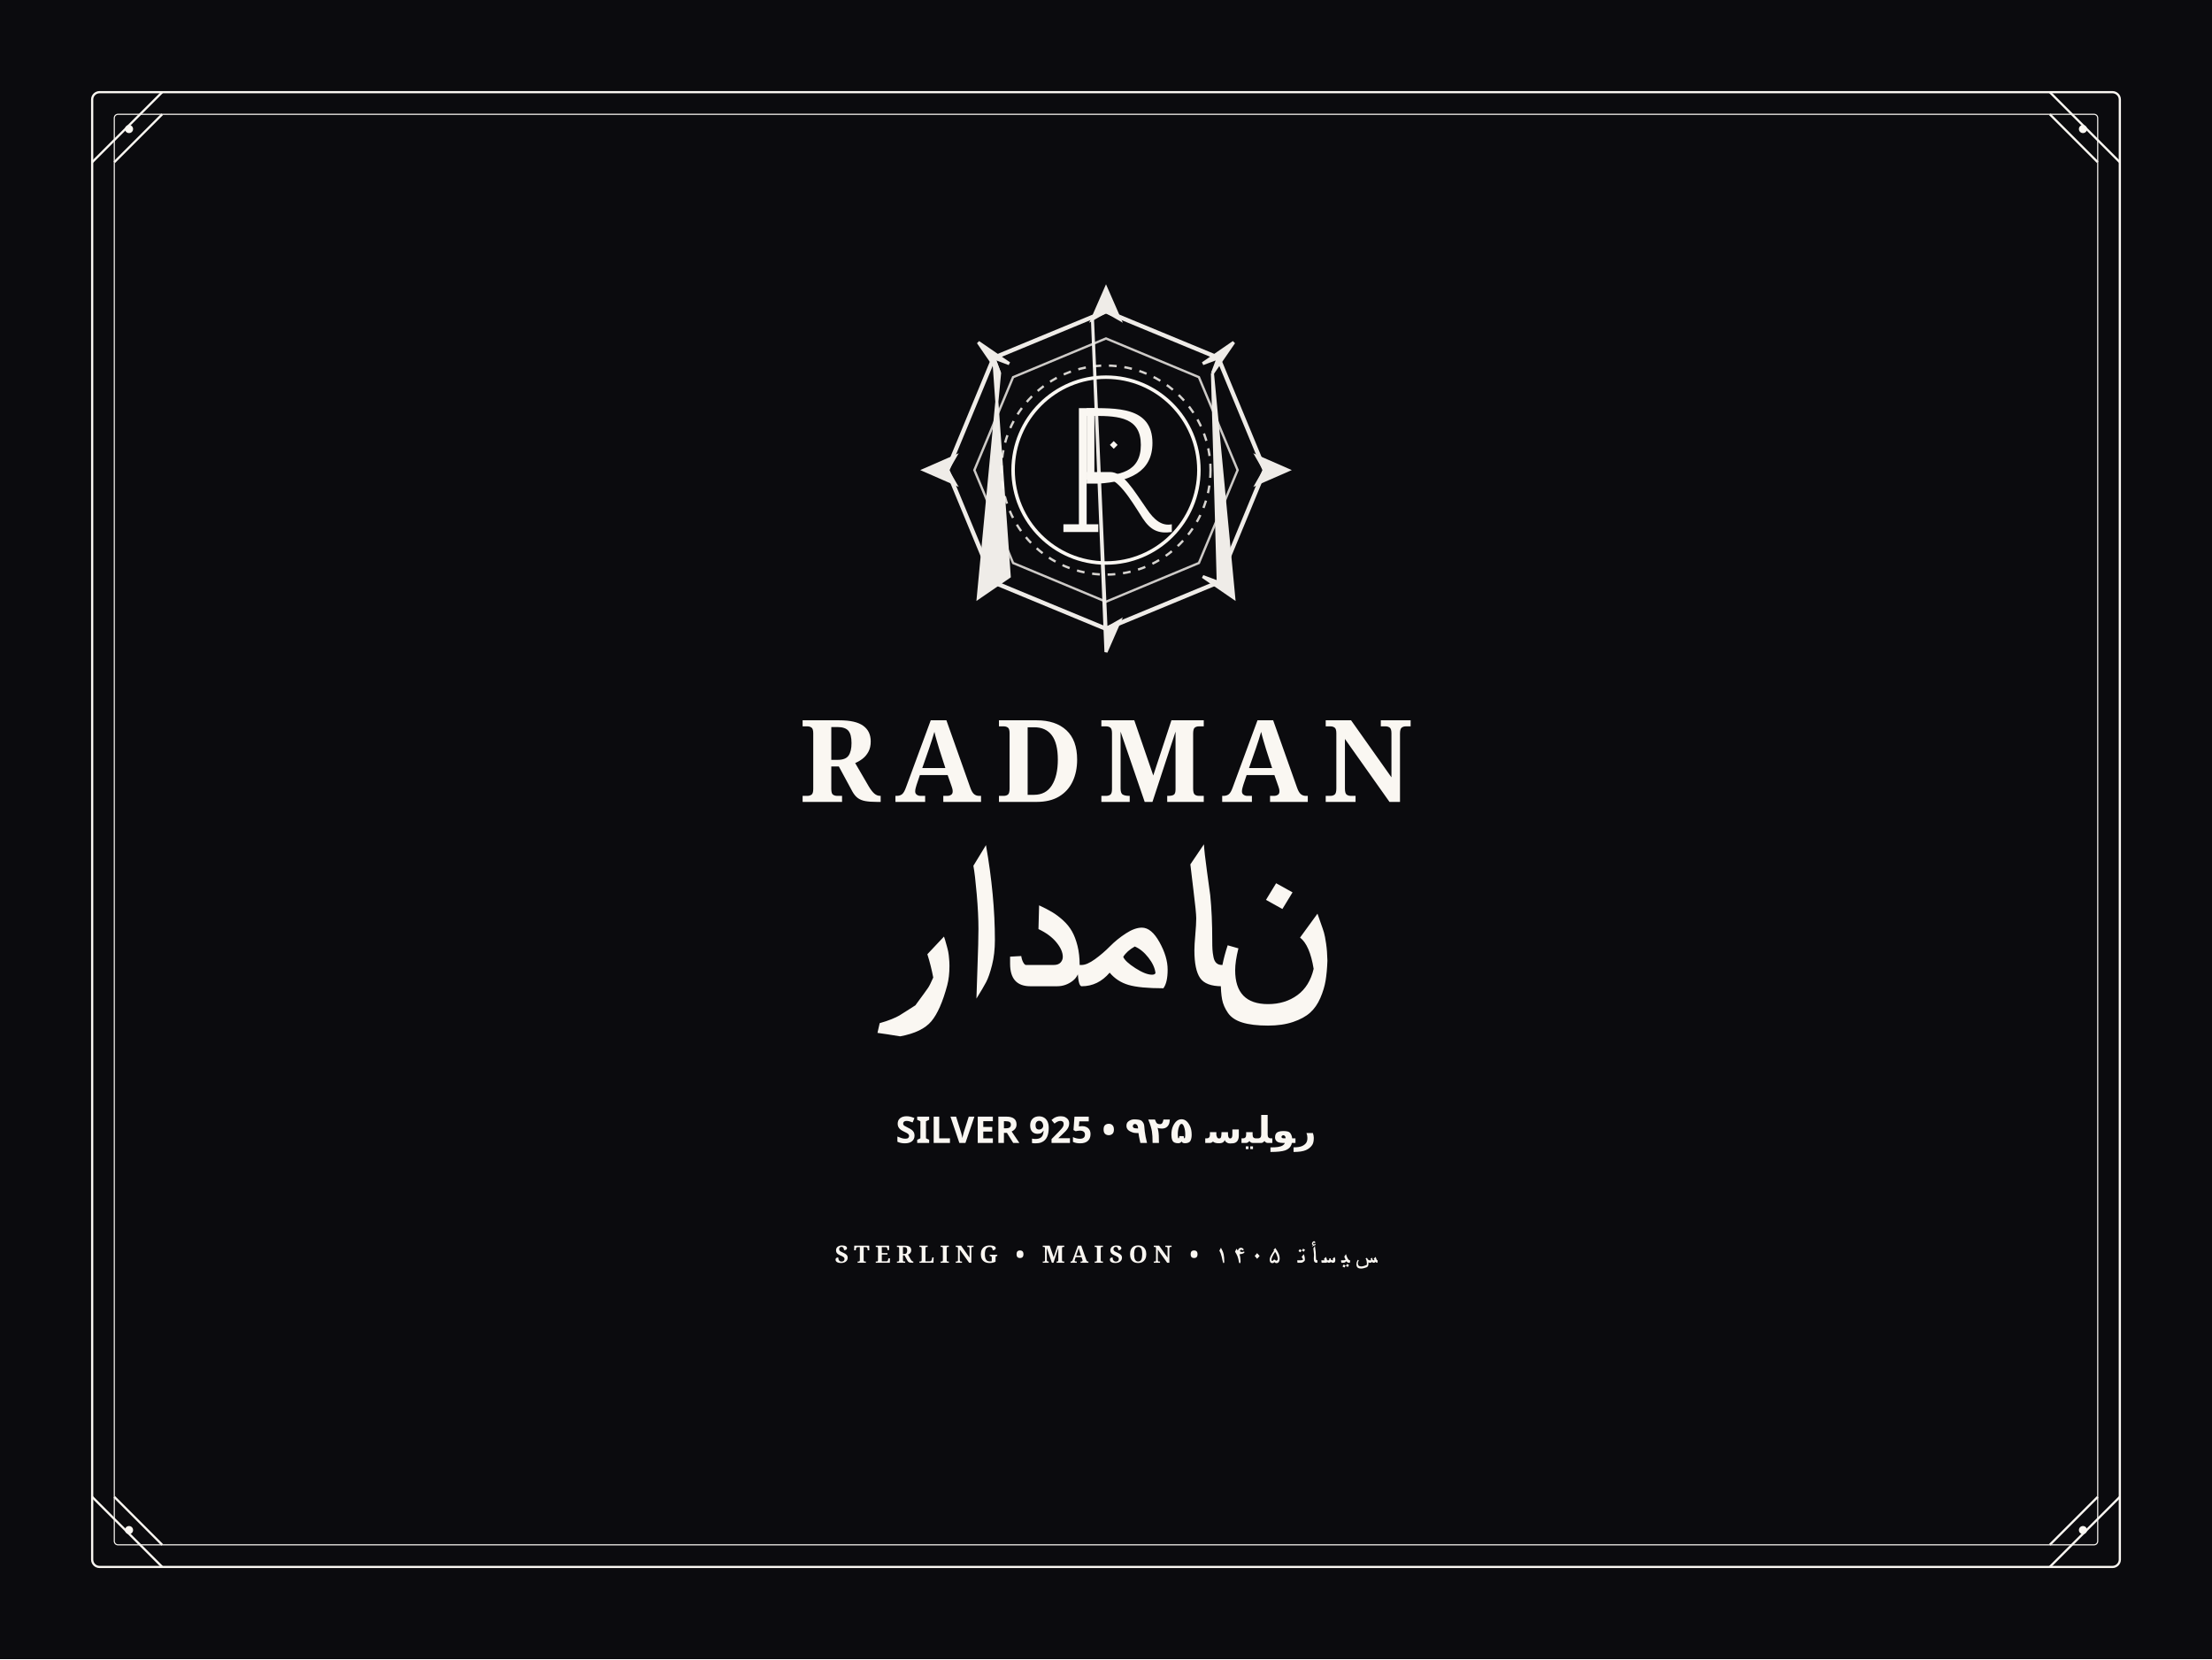
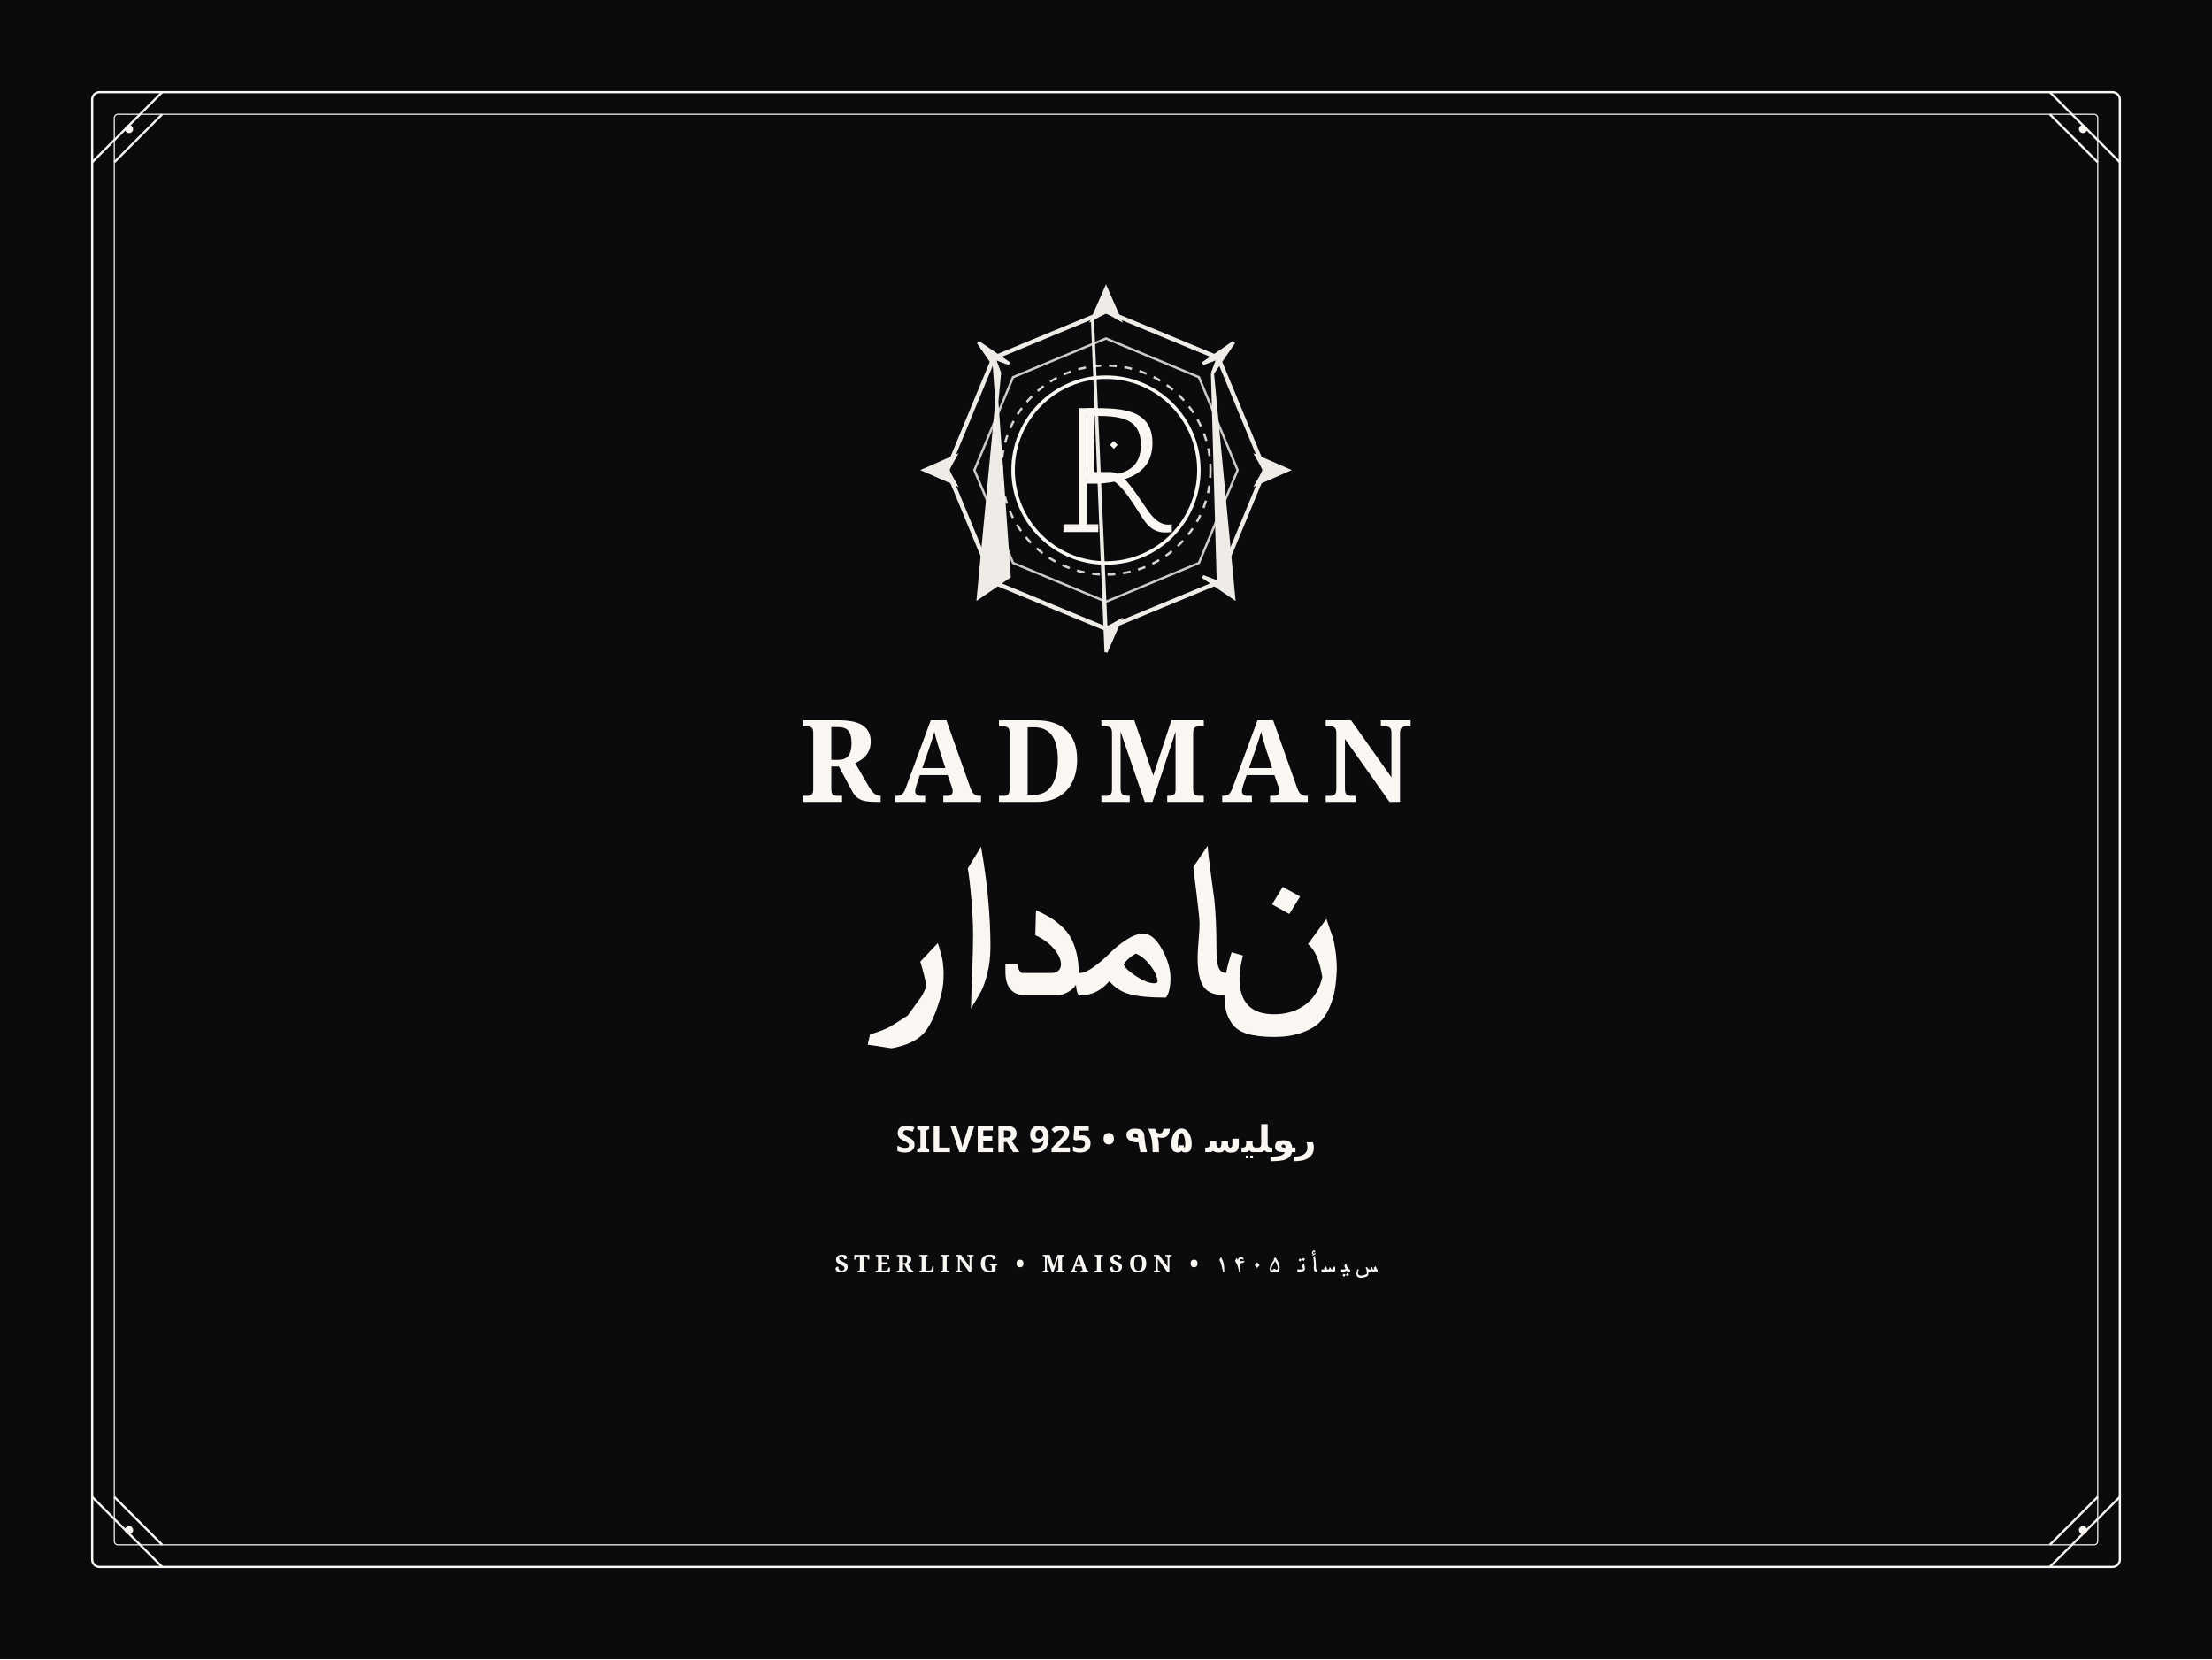
<svg xmlns="http://www.w3.org/2000/svg" viewBox="0 0 1200 900" width="100%" height="100%">
  <rect width="1200" height="900" fill="#0B0B0E" />
  <rect x="50" y="50" width="1100" height="800" rx="4" fill="none" stroke="#FAF7F2" stroke-width="1.2" />
  <rect x="62" y="62" width="1076" height="776" rx="2" fill="none" stroke="#FAF7F2" stroke-width="0.6" />
  <g stroke="#FAF7F2" stroke-width="1.2" fill="none">
    <path d="M 50 88 L 88 50 M 62 88 L 88 62" />
    <circle cx="70" cy="70" r="2.2" fill="#FAF7F2" stroke="none" />
    <path d="M 1150 88 L 1112 50 M 1138 88 L 1112 62" />
    <circle cx="1130" cy="70" r="2.2" fill="#FAF7F2" stroke="none" />
    <path d="M 50 812 L 88 850 M 62 812 L 88 838" />
    <circle cx="70" cy="830" r="2.2" fill="#FAF7F2" stroke="none" />
    <path d="M 1150 812 L 1112 850 M 1138 812 L 1112 838" />
    <circle cx="1130" cy="830" r="2.2" fill="#FAF7F2" stroke="none" />
  </g>
  <g transform="translate(0, -10)">
    <g transform="translate(600, 265) scale(1.05)">
      <g stroke="#FAF7F2" stroke-width="1.6" fill="none" opacity="0.95">
        <polygon points="0,-82 58,-58 82,0 58,58 0,82 -58,58 -82,0 -58,-58" stroke-width="2.2" />
        <polygon points="0,-68 48,-48 68,0 48,48 0,68 -48,48 -68,0 -48,-48" stroke-width="1.2" opacity="0.85" />
        <path d="M 0,-94 L 7,-78 L 0,-82 L -7,-78 Z" fill="#FAF7F2" />
        <path d="M 0,94 L 7,78 L 0,82 L -7,-78 Z" fill="#FAF7F2" />
        <path d="M -94,0 L -78,7 L -82,0 L -78,-7 Z" fill="#FAF7F2" />
        <path d="M 94,0 L 78,7 L 82,0 L 78,-7 Z" fill="#FAF7F2" />
        <path d="M 66,-66 L 50,-55 L 58,-58 L 55,-50 Z" fill="#FAF7F2" />
        <path d="M -66,-66 L -50,-55 L -58,-58 L -55,-50 Z" fill="#FAF7F2" />
        <path d="M 66,66 L 50,55 L 58,58 L 55,-50 Z" fill="#FAF7F2" />
        <path d="M -66,66 L -50,55 L -58,-58 L -55,-50 Z" fill="#FAF7F2" />
      </g>
      <circle cx="0" cy="0" r="54" fill="none" stroke="#FAF7F2" stroke-width="1.2" stroke-dasharray="4 4" opacity="0.85" />
      <circle cx="0" cy="0" r="48" fill="none" stroke="#FAF7F2" stroke-width="1.8" />
      <g fill="#FAF7F2" stroke="none">
        <path d="M -22,-32 L -14,-32 L -14,28 L -22,28 L -22,32 L -4,32 L -4,28 L -10,28 L -10,-28 L -4,-28 L -4,-32 L -22,-32 Z" />
        <path d="M -10,-32 C 5,-32 24,-33 24,-14 C 24,1 12,6 -4,7 L -10,7 L -10,-32 Z M -6,-28 L -6,3 C 7,3 18,1 18,-13 C 18,-27 7,-28 -6,-28 Z" />
        <path d="M -1,4 C 6,4 12,14 19,25 C 23,31 27,33 34,32 L 34,28 C 29,29 25,26 21,20 C 14,10 9,1 2,1 L -10,1 L -10,5 L -1,4 Z" />
        <polygon points="4,-15 6,-13 4,-11 2,-13" fill="#FAF7F2" />
      </g>
    </g>
    <text x="600" y="445" font-family="Cinzel, Didot, serif" font-size="62px" font-weight="700" fill="#FAF7F2" text-anchor="middle" letter-spacing="8">RADMAN</text>
-     <text x="600" y="545" font-family="Gandom, Tahoma, serif" font-size="110px" font-weight="700" fill="#FAF7F2" letter-spacing="-0.02em" text-anchor="middle">ﻥﺎﻣﺩﺍﺭ</text>
-     <text x="600" y="630" font-family="Montserrat, Gandom, sans-serif" font-size="20px" font-weight="700" fill="#FAF7F2" text-anchor="middle">SILVER 925  •  ۹۲۵ ﺭﻮﻠﯿﺳ</text>
-     <text x="600" y="695" font-family="Cinzel, Gandom, serif" font-size="13px" font-weight="700" fill="#FAF7F2" letter-spacing="3" text-anchor="middle">STERLING • MAISON • ۱۴۰۵ ﺲﯿﺳﺄﺗ</text>
+     <text x="600" y="550" font-family="Gandom, Tahoma, serif" font-size="116px" font-weight="700" fill="#FAF7F2" letter-spacing="-0.025em" text-anchor="middle">ﻥﺎﻣﺩﺍﺭ</text>
+     <text x="600" y="635" font-family="Montserrat, Gandom, sans-serif" font-size="20px" font-weight="700" fill="#FAF7F2" text-anchor="middle">SILVER 925  •  ۹۲۵ ﺭﻮﻠﯿﺳ</text>
+     <text x="600" y="700" font-family="Cinzel, Gandom, serif" font-size="13px" font-weight="700" fill="#FAF7F2" letter-spacing="3" text-anchor="middle">STERLING • MAISON • ۱۴۰۵ ﺲﯿﺳﺄﺗ</text>
  </g>
</svg>
